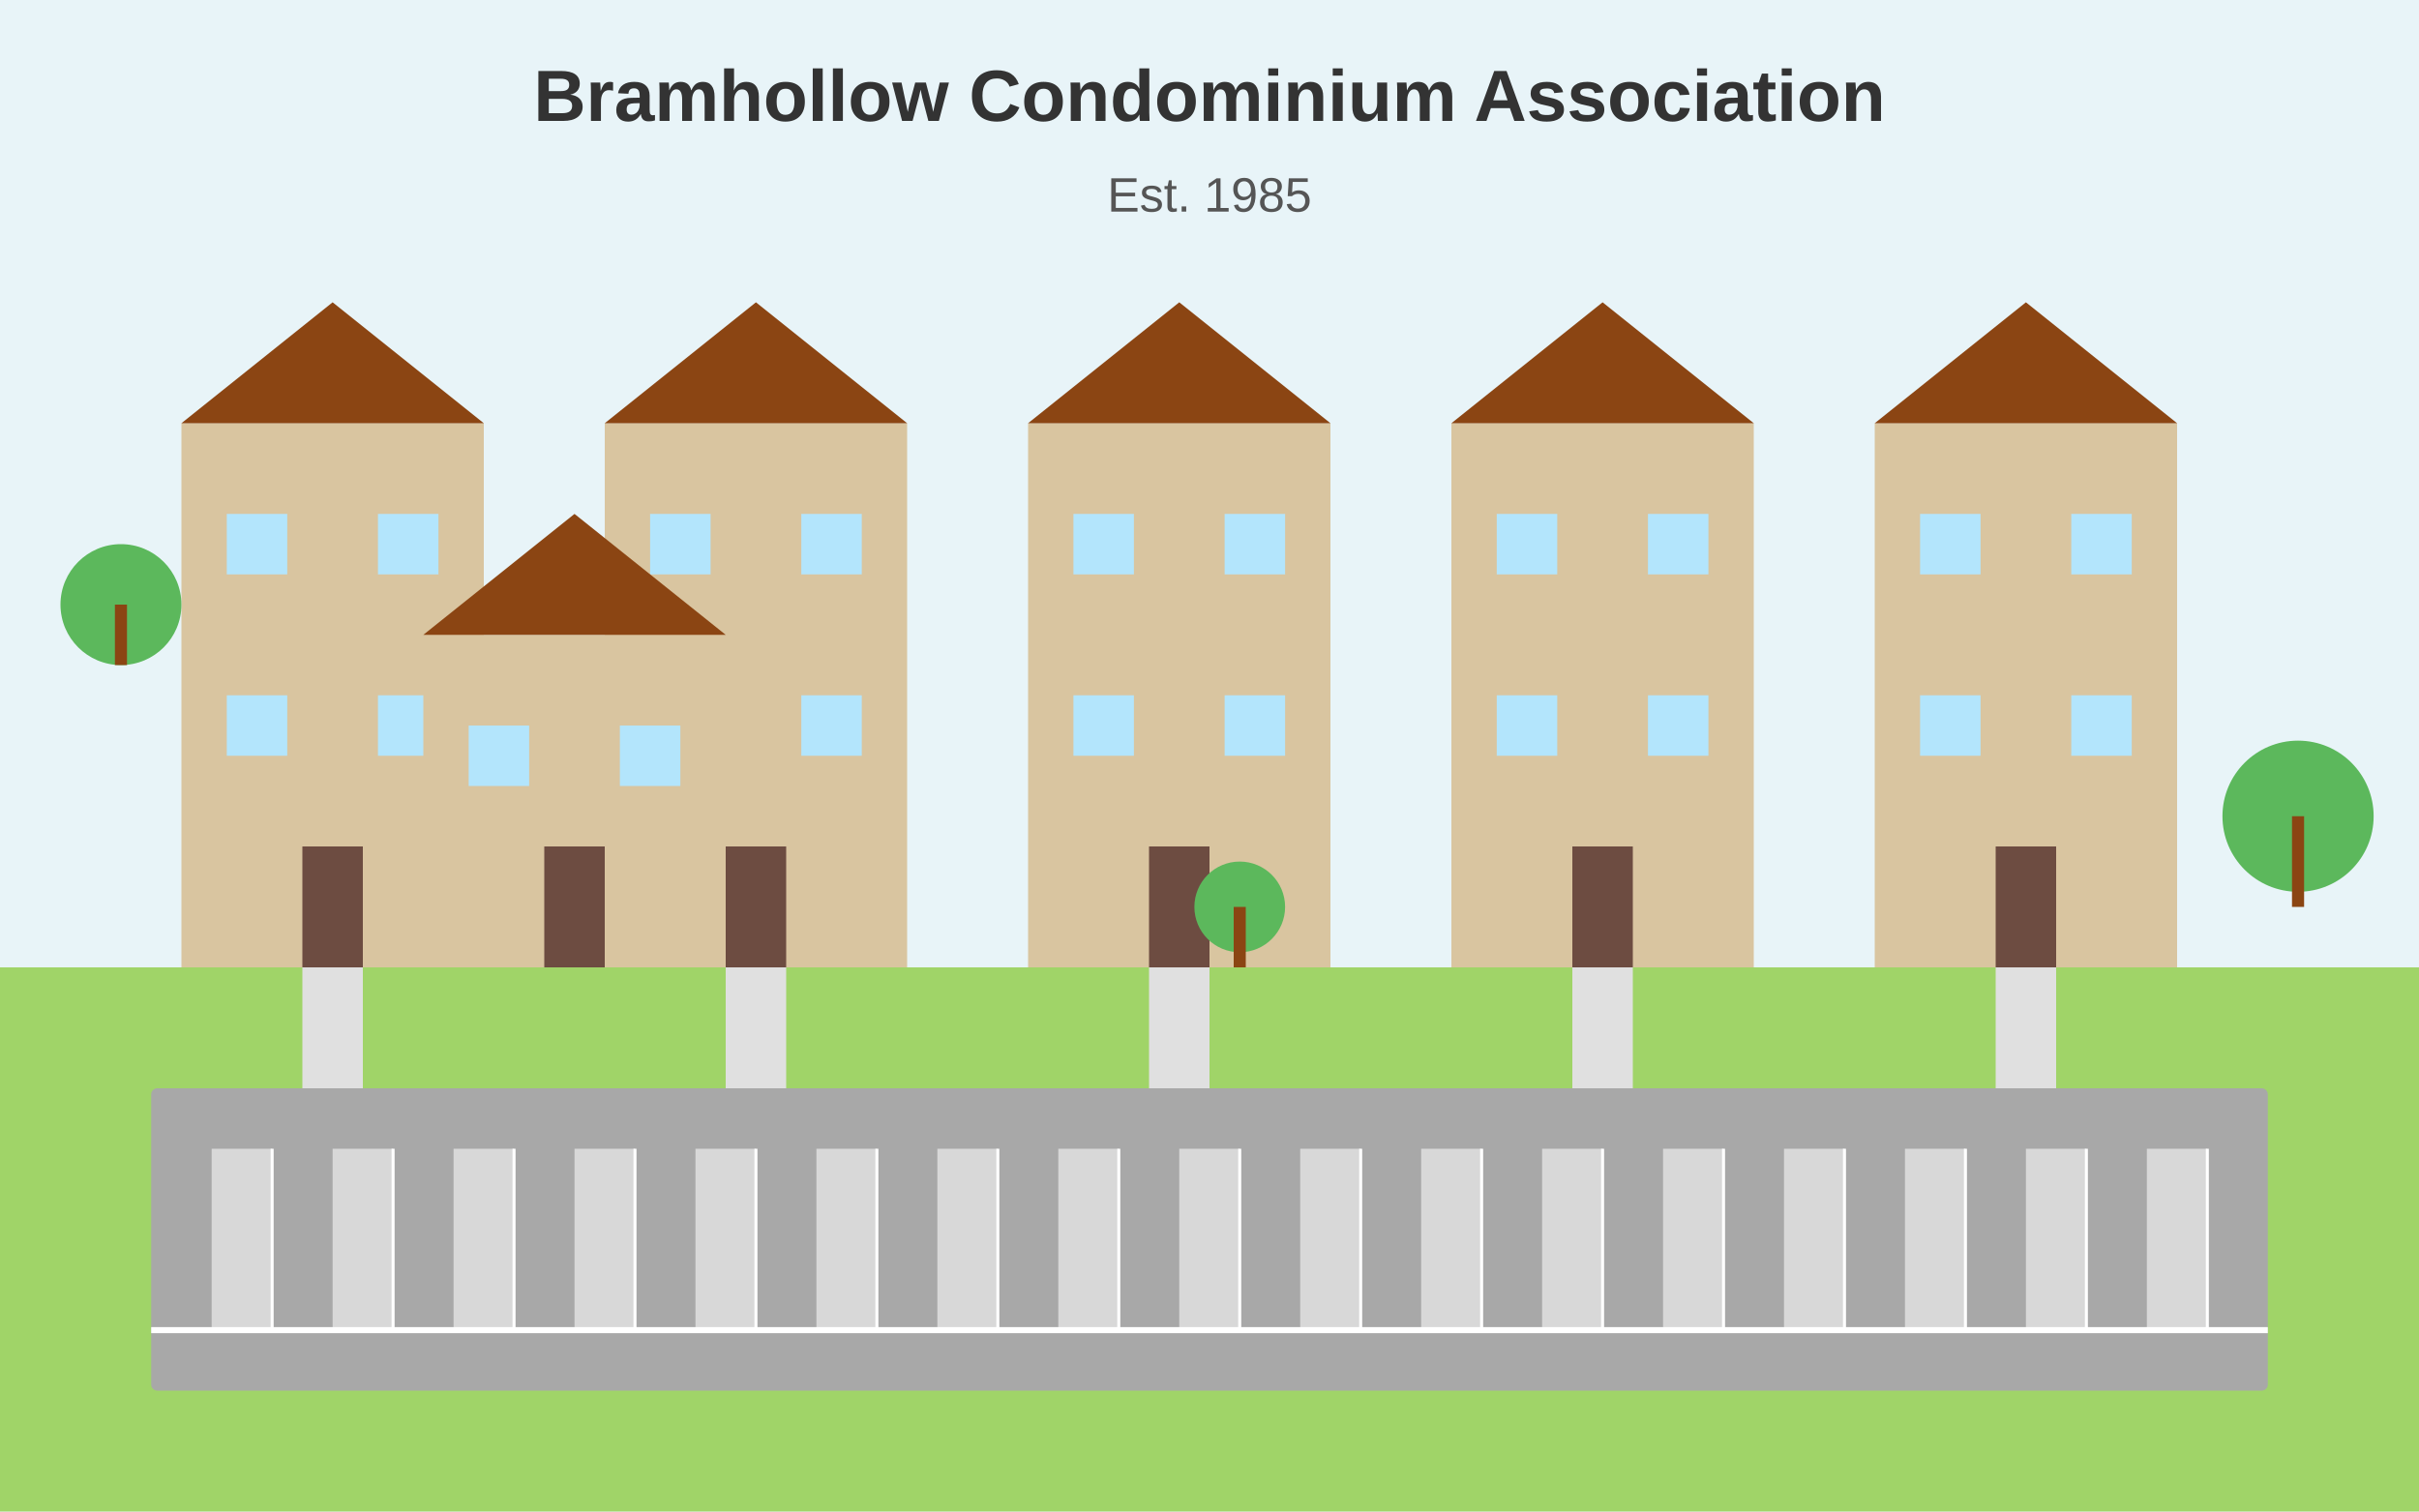
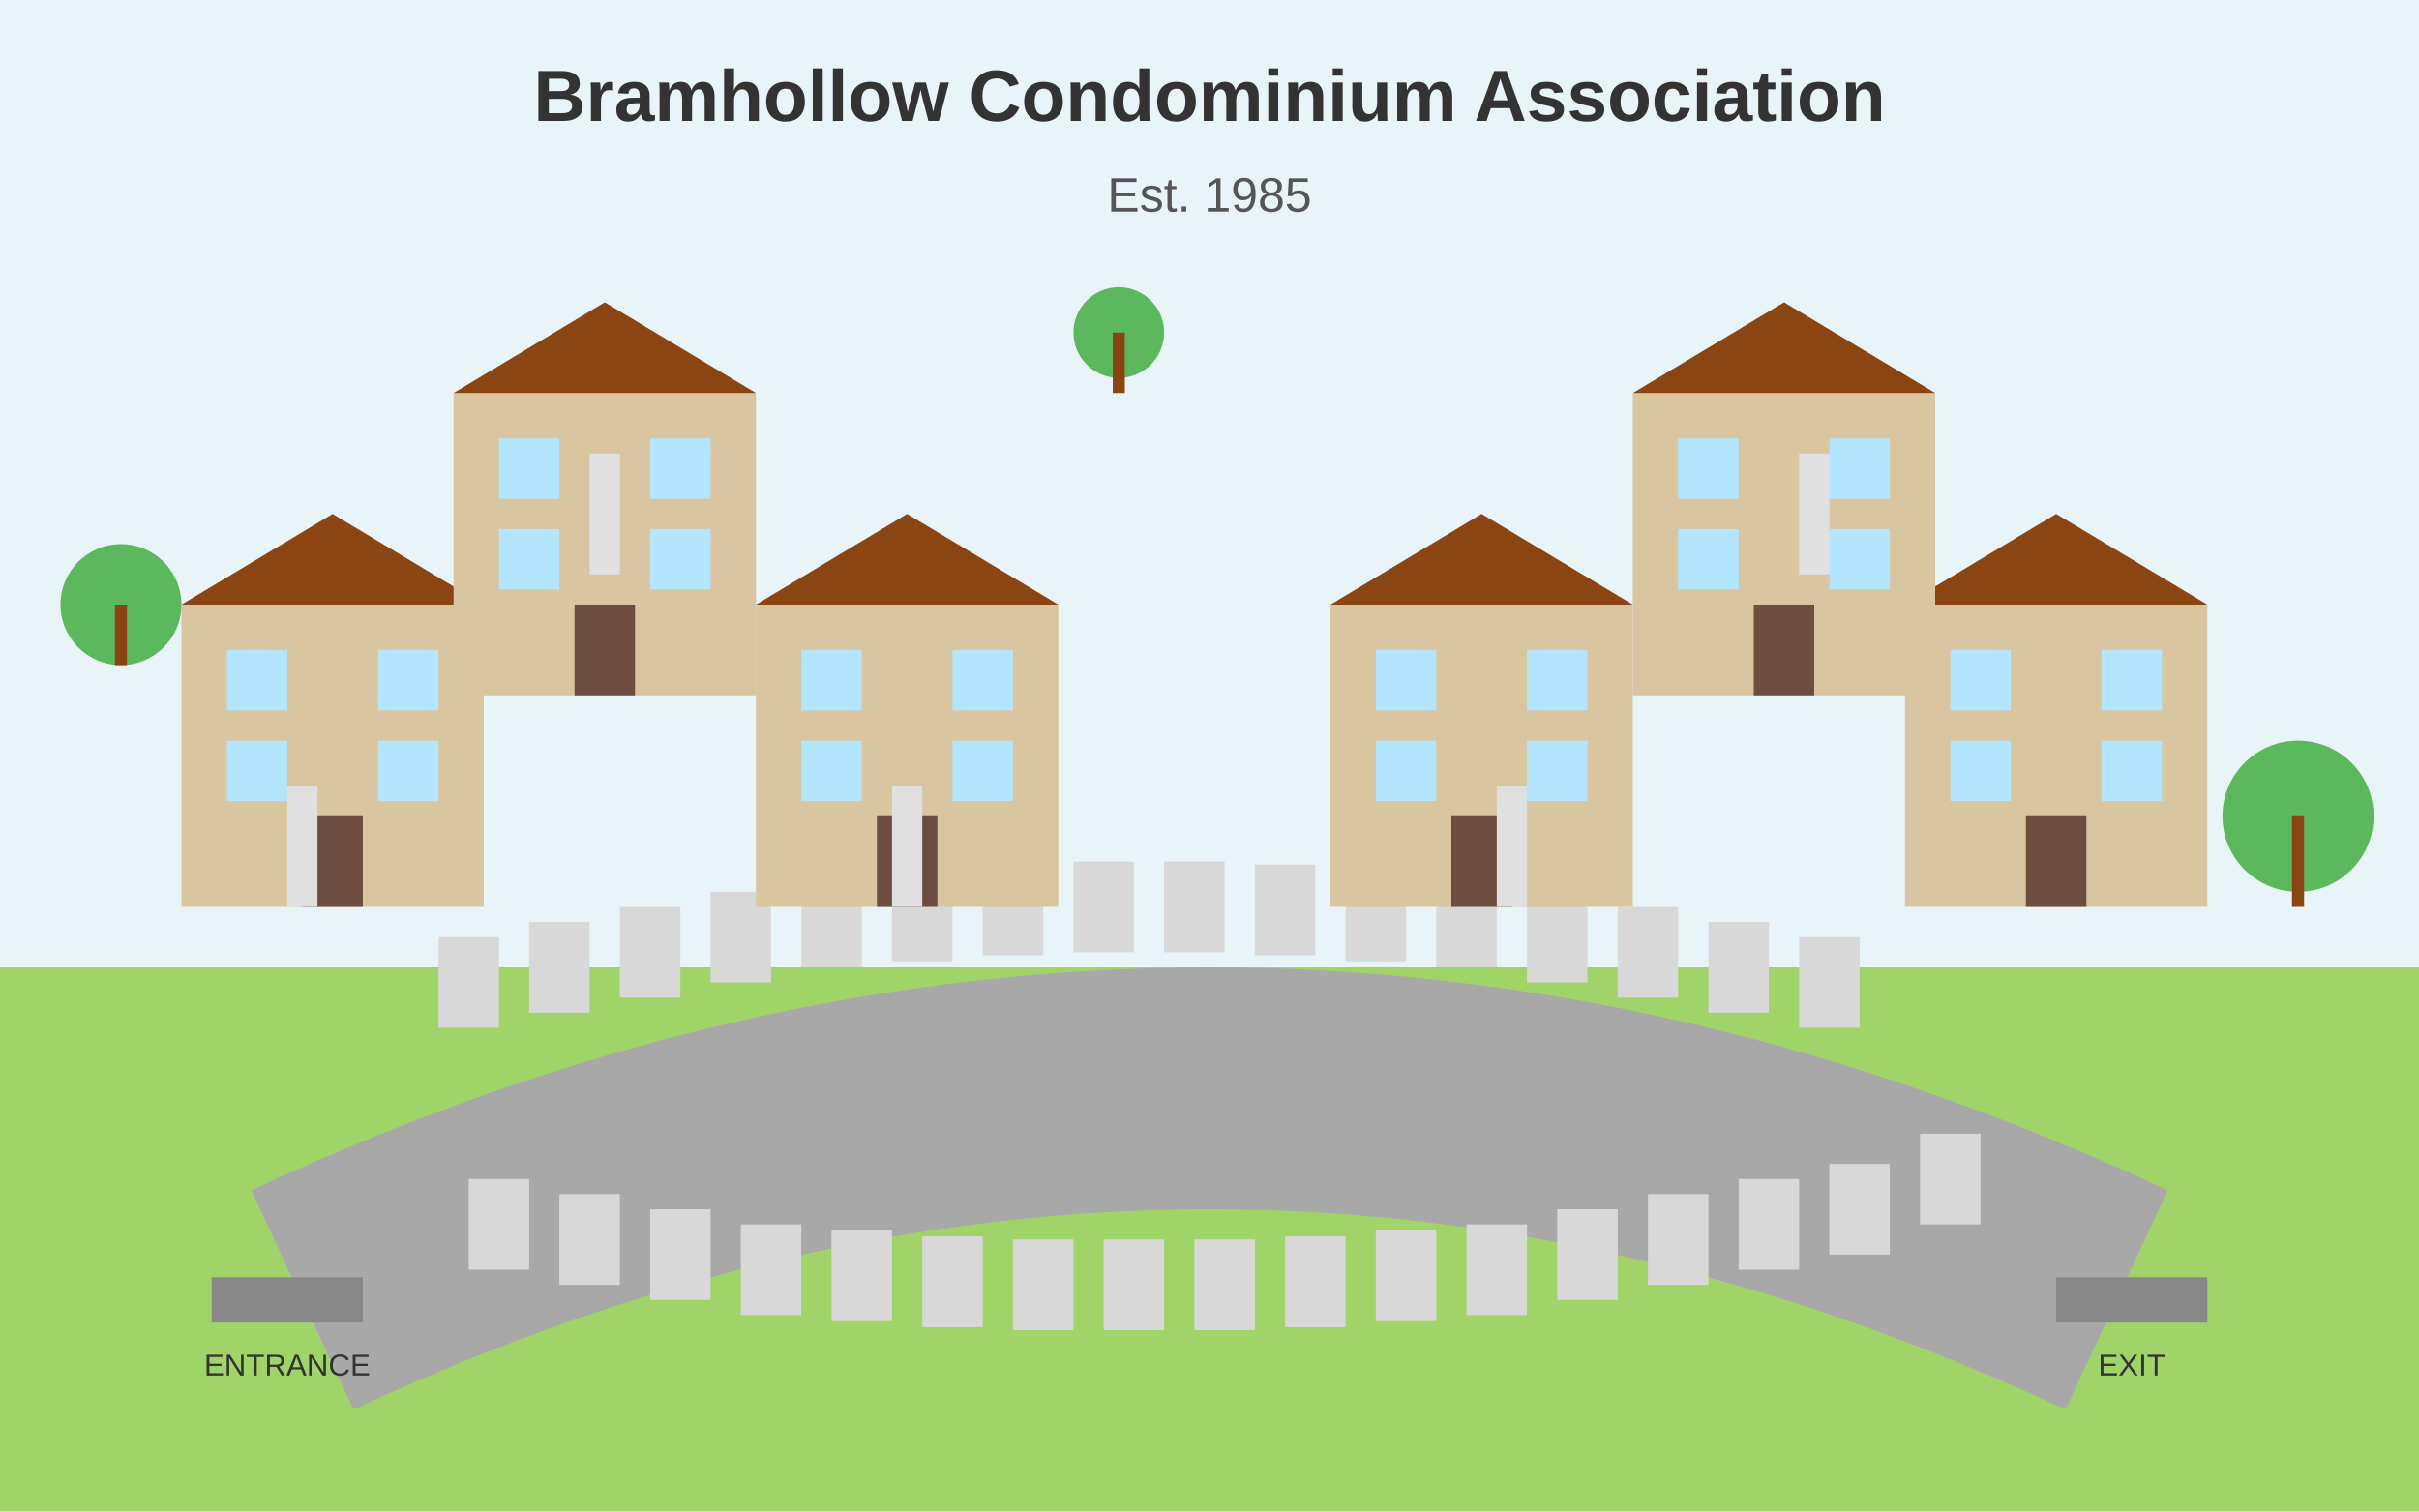
<svg xmlns="http://www.w3.org/2000/svg" width="800" height="500" viewBox="0 0 800 500">
  <rect width="800" height="500" fill="#e8f4f8" />
  <rect width="800" height="180" y="320" fill="#a0d468" />
-   <rect x="50" y="360" width="700" height="100" rx="2" fill="#a8a8a8" />
-   <rect x="70" y="380" width="20" height="60" fill="#d8d8d8" />
-   <rect x="110" y="380" width="20" height="60" fill="#d8d8d8" />
-   <rect x="150" y="380" width="20" height="60" fill="#d8d8d8" />
-   <rect x="190" y="380" width="20" height="60" fill="#d8d8d8" />
-   <rect x="230" y="380" width="20" height="60" fill="#d8d8d8" />
-   <rect x="270" y="380" width="20" height="60" fill="#d8d8d8" />
-   <rect x="310" y="380" width="20" height="60" fill="#d8d8d8" />
-   <rect x="350" y="380" width="20" height="60" fill="#d8d8d8" />
-   <rect x="390" y="380" width="20" height="60" fill="#d8d8d8" />
-   <rect x="430" y="380" width="20" height="60" fill="#d8d8d8" />
-   <rect x="470" y="380" width="20" height="60" fill="#d8d8d8" />
-   <rect x="510" y="380" width="20" height="60" fill="#d8d8d8" />
-   <rect x="550" y="380" width="20" height="60" fill="#d8d8d8" />
-   <rect x="590" y="380" width="20" height="60" fill="#d8d8d8" />
-   <rect x="630" y="380" width="20" height="60" fill="#d8d8d8" />
-   <rect x="670" y="380" width="20" height="60" fill="#d8d8d8" />
-   <rect x="710" y="380" width="20" height="60" fill="#d8d8d8" />
-   <g transform="translate(60, 100)">
-     <rect x="0" y="40" width="100" height="180" fill="#d9c5a0" />
-     <polygon points="0,40 50,0 100,40" fill="#8B4513" />
-     <rect x="40" y="180" width="20" height="40" fill="#6d4c41" />
-     <rect x="15" y="70" width="20" height="20" fill="#b3e5fc" />
-     <rect x="65" y="70" width="20" height="20" fill="#b3e5fc" />
-     <rect x="15" y="130" width="20" height="20" fill="#b3e5fc" />
-     <rect x="65" y="130" width="20" height="20" fill="#b3e5fc" />
+   <text x="400" y="40" font-family="Arial" font-size="24" text-anchor="middle" font-weight="bold" fill="#333">Bramhollow Condominium Association</text>
+   <text x="400" y="70" font-family="Arial" font-size="16" text-anchor="middle" fill="#555">Est. 1985</text>
+   <path d="M100,430 Q400,290 700,430" stroke="#a8a8a8" stroke-width="80" fill="none" />
+   <rect x="145" y="310" width="20" height="30" fill="#d8d8d8" />
+   <rect x="175" y="305" width="20" height="30" fill="#d8d8d8" />
+   <rect x="205" y="300" width="20" height="30" fill="#d8d8d8" />
+   <rect x="235" y="295" width="20" height="30" fill="#d8d8d8" />
+   <rect x="265" y="290" width="20" height="30" fill="#d8d8d8" />
+   <rect x="295" y="288" width="20" height="30" fill="#d8d8d8" />
+   <rect x="325" y="286" width="20" height="30" fill="#d8d8d8" />
+   <rect x="355" y="285" width="20" height="30" fill="#d8d8d8" />
+   <rect x="385" y="285" width="20" height="30" fill="#d8d8d8" />
+   <rect x="415" y="286" width="20" height="30" fill="#d8d8d8" />
+   <rect x="445" y="288" width="20" height="30" fill="#d8d8d8" />
+   <rect x="475" y="290" width="20" height="30" fill="#d8d8d8" />
+   <rect x="505" y="295" width="20" height="30" fill="#d8d8d8" />
+   <rect x="535" y="300" width="20" height="30" fill="#d8d8d8" />
+   <rect x="565" y="305" width="20" height="30" fill="#d8d8d8" />
+   <rect x="595" y="310" width="20" height="30" fill="#d8d8d8" />
+   <rect x="155" y="390" width="20" height="30" fill="#d8d8d8" />
+   <rect x="185" y="395" width="20" height="30" fill="#d8d8d8" />
+   <rect x="215" y="400" width="20" height="30" fill="#d8d8d8" />
+   <rect x="245" y="405" width="20" height="30" fill="#d8d8d8" />
+   <rect x="275" y="407" width="20" height="30" fill="#d8d8d8" />
+   <rect x="305" y="409" width="20" height="30" fill="#d8d8d8" />
+   <rect x="335" y="410" width="20" height="30" fill="#d8d8d8" />
+   <rect x="365" y="410" width="20" height="30" fill="#d8d8d8" />
+   <rect x="395" y="410" width="20" height="30" fill="#d8d8d8" />
+   <rect x="425" y="409" width="20" height="30" fill="#d8d8d8" />
+   <rect x="455" y="407" width="20" height="30" fill="#d8d8d8" />
+   <rect x="485" y="405" width="20" height="30" fill="#d8d8d8" />
+   <rect x="515" y="400" width="20" height="30" fill="#d8d8d8" />
+   <rect x="545" y="395" width="20" height="30" fill="#d8d8d8" />
+   <rect x="575" y="390" width="20" height="30" fill="#d8d8d8" />
+   <rect x="605" y="385" width="20" height="30" fill="#d8d8d8" />
+   <rect x="635" y="375" width="20" height="30" fill="#d8d8d8" />
+   <path d="M70,430 L120,430" stroke="#888888" stroke-width="15" fill="none" />
+   <text x="95" y="455" font-family="Arial" font-size="10" text-anchor="middle" fill="#333">ENTRANCE</text>
+   <path d="M680,430 L730,430" stroke="#888888" stroke-width="15" fill="none" />
+   <text x="705" y="455" font-family="Arial" font-size="10" text-anchor="middle" fill="#333">EXIT</text>
+   <g transform="translate(60, 160)">
+     <rect x="0" y="40" width="100" height="100" fill="#d9c5a0" />
+     <polygon points="0,40 50,10 100,40" fill="#8B4513" />
+     <rect x="40" y="110" width="20" height="30" fill="#6d4c41" />
+     <rect x="15" y="55" width="20" height="20" fill="#b3e5fc" />
+     <rect x="65" y="55" width="20" height="20" fill="#b3e5fc" />
+     <rect x="15" y="85" width="20" height="20" fill="#b3e5fc" />
+     <rect x="65" y="85" width="20" height="20" fill="#b3e5fc" />
  </g>
-   <g transform="translate(200, 100)">
-     <rect x="0" y="40" width="100" height="180" fill="#d9c5a0" />
-     <polygon points="0,40 50,0 100,40" fill="#8B4513" />
-     <rect x="40" y="180" width="20" height="40" fill="#6d4c41" />
-     <rect x="15" y="70" width="20" height="20" fill="#b3e5fc" />
-     <rect x="65" y="70" width="20" height="20" fill="#b3e5fc" />
-     <rect x="15" y="130" width="20" height="20" fill="#b3e5fc" />
-     <rect x="65" y="130" width="20" height="20" fill="#b3e5fc" />
+   <g transform="translate(250, 160)">
+     <rect x="0" y="40" width="100" height="100" fill="#d9c5a0" />
+     <polygon points="0,40 50,10 100,40" fill="#8B4513" />
+     <rect x="40" y="110" width="20" height="30" fill="#6d4c41" />
+     <rect x="15" y="55" width="20" height="20" fill="#b3e5fc" />
+     <rect x="65" y="55" width="20" height="20" fill="#b3e5fc" />
+     <rect x="15" y="85" width="20" height="20" fill="#b3e5fc" />
+     <rect x="65" y="85" width="20" height="20" fill="#b3e5fc" />
  </g>
-   <g transform="translate(340, 100)">
-     <rect x="0" y="40" width="100" height="180" fill="#d9c5a0" />
-     <polygon points="0,40 50,0 100,40" fill="#8B4513" />
-     <rect x="40" y="180" width="20" height="40" fill="#6d4c41" />
-     <rect x="15" y="70" width="20" height="20" fill="#b3e5fc" />
-     <rect x="65" y="70" width="20" height="20" fill="#b3e5fc" />
-     <rect x="15" y="130" width="20" height="20" fill="#b3e5fc" />
-     <rect x="65" y="130" width="20" height="20" fill="#b3e5fc" />
+   <g transform="translate(440, 160)">
+     <rect x="0" y="40" width="100" height="100" fill="#d9c5a0" />
+     <polygon points="0,40 50,10 100,40" fill="#8B4513" />
+     <rect x="40" y="110" width="20" height="30" fill="#6d4c41" />
+     <rect x="15" y="55" width="20" height="20" fill="#b3e5fc" />
+     <rect x="65" y="55" width="20" height="20" fill="#b3e5fc" />
+     <rect x="15" y="85" width="20" height="20" fill="#b3e5fc" />
+     <rect x="65" y="85" width="20" height="20" fill="#b3e5fc" />
  </g>
-   <g transform="translate(480, 100)">
-     <rect x="0" y="40" width="100" height="180" fill="#d9c5a0" />
-     <polygon points="0,40 50,0 100,40" fill="#8B4513" />
-     <rect x="40" y="180" width="20" height="40" fill="#6d4c41" />
-     <rect x="15" y="70" width="20" height="20" fill="#b3e5fc" />
-     <rect x="65" y="70" width="20" height="20" fill="#b3e5fc" />
-     <rect x="15" y="130" width="20" height="20" fill="#b3e5fc" />
-     <rect x="65" y="130" width="20" height="20" fill="#b3e5fc" />
+   <g transform="translate(630, 160)">
+     <rect x="0" y="40" width="100" height="100" fill="#d9c5a0" />
+     <polygon points="0,40 50,10 100,40" fill="#8B4513" />
+     <rect x="40" y="110" width="20" height="30" fill="#6d4c41" />
+     <rect x="15" y="55" width="20" height="20" fill="#b3e5fc" />
+     <rect x="65" y="55" width="20" height="20" fill="#b3e5fc" />
+     <rect x="15" y="85" width="20" height="20" fill="#b3e5fc" />
+     <rect x="65" y="85" width="20" height="20" fill="#b3e5fc" />
  </g>
-   <g transform="translate(620, 100)">
-     <rect x="0" y="40" width="100" height="180" fill="#d9c5a0" />
-     <polygon points="0,40 50,0 100,40" fill="#8B4513" />
-     <rect x="40" y="180" width="20" height="40" fill="#6d4c41" />
-     <rect x="15" y="70" width="20" height="20" fill="#b3e5fc" />
-     <rect x="65" y="70" width="20" height="20" fill="#b3e5fc" />
-     <rect x="15" y="130" width="20" height="20" fill="#b3e5fc" />
-     <rect x="65" y="130" width="20" height="20" fill="#b3e5fc" />
+   <g transform="translate(150, 90)">
+     <rect x="0" y="40" width="100" height="100" fill="#d9c5a0" />
+     <polygon points="0,40 50,10 100,40" fill="#8B4513" />
+     <rect x="40" y="110" width="20" height="30" fill="#6d4c41" />
+     <rect x="15" y="55" width="20" height="20" fill="#b3e5fc" />
+     <rect x="65" y="55" width="20" height="20" fill="#b3e5fc" />
+     <rect x="15" y="85" width="20" height="20" fill="#b3e5fc" />
+     <rect x="65" y="85" width="20" height="20" fill="#b3e5fc" />
  </g>
-   <g transform="translate(140, 170)">
-     <rect x="0" y="40" width="100" height="110" fill="#d9c5a0" />
-     <polygon points="0,40 50,0 100,40" fill="#8B4513" />
-     <rect x="40" y="110" width="20" height="40" fill="#6d4c41" />
-     <rect x="15" y="70" width="20" height="20" fill="#b3e5fc" />
-     <rect x="65" y="70" width="20" height="20" fill="#b3e5fc" />
+   <g transform="translate(540, 90)">
+     <rect x="0" y="40" width="100" height="100" fill="#d9c5a0" />
+     <polygon points="0,40 50,10 100,40" fill="#8B4513" />
+     <rect x="40" y="110" width="20" height="30" fill="#6d4c41" />
+     <rect x="15" y="55" width="20" height="20" fill="#b3e5fc" />
+     <rect x="65" y="55" width="20" height="20" fill="#b3e5fc" />
+     <rect x="15" y="85" width="20" height="20" fill="#b3e5fc" />
+     <rect x="65" y="85" width="20" height="20" fill="#b3e5fc" />
  </g>
  <g transform="translate(30, 180)">
    <ellipse cx="10" cy="20" rx="20" ry="20" fill="#5cb85c" />
-     <rect x="8" y="20" width="4" height="20" fill="#8B4513" />
-   </g>
-   <g transform="translate(400, 280)">
-     <ellipse cx="10" cy="20" rx="15" ry="15" fill="#5cb85c" />
    <rect x="8" y="20" width="4" height="20" fill="#8B4513" />
  </g>
  <g transform="translate(750, 250)">
    <ellipse cx="10" cy="20" rx="25" ry="25" fill="#5cb85c" />
    <rect x="8" y="20" width="4" height="30" fill="#8B4513" />
  </g>
-   <rect x="100" y="320" width="20" height="40" fill="#e0e0e0" />
-   <rect x="240" y="320" width="20" height="40" fill="#e0e0e0" />
-   <rect x="380" y="320" width="20" height="40" fill="#e0e0e0" />
-   <rect x="520" y="320" width="20" height="40" fill="#e0e0e0" />
-   <rect x="660" y="320" width="20" height="40" fill="#e0e0e0" />
-   <line x1="50" y1="440" x2="750" y2="440" style="stroke:#ffffff;stroke-width:2" />
-   <line x1="90" y1="380" x2="90" y2="440" style="stroke:#ffffff;stroke-width:1" />
-   <line x1="130" y1="380" x2="130" y2="440" style="stroke:#ffffff;stroke-width:1" />
-   <line x1="170" y1="380" x2="170" y2="440" style="stroke:#ffffff;stroke-width:1" />
-   <line x1="210" y1="380" x2="210" y2="440" style="stroke:#ffffff;stroke-width:1" />
-   <line x1="250" y1="380" x2="250" y2="440" style="stroke:#ffffff;stroke-width:1" />
-   <line x1="290" y1="380" x2="290" y2="440" style="stroke:#ffffff;stroke-width:1" />
-   <line x1="330" y1="380" x2="330" y2="440" style="stroke:#ffffff;stroke-width:1" />
-   <line x1="370" y1="380" x2="370" y2="440" style="stroke:#ffffff;stroke-width:1" />
-   <line x1="410" y1="380" x2="410" y2="440" style="stroke:#ffffff;stroke-width:1" />
-   <line x1="450" y1="380" x2="450" y2="440" style="stroke:#ffffff;stroke-width:1" />
-   <line x1="490" y1="380" x2="490" y2="440" style="stroke:#ffffff;stroke-width:1" />
-   <line x1="530" y1="380" x2="530" y2="440" style="stroke:#ffffff;stroke-width:1" />
-   <line x1="570" y1="380" x2="570" y2="440" style="stroke:#ffffff;stroke-width:1" />
-   <line x1="610" y1="380" x2="610" y2="440" style="stroke:#ffffff;stroke-width:1" />
-   <line x1="650" y1="380" x2="650" y2="440" style="stroke:#ffffff;stroke-width:1" />
-   <line x1="690" y1="380" x2="690" y2="440" style="stroke:#ffffff;stroke-width:1" />
-   <line x1="730" y1="380" x2="730" y2="440" style="stroke:#ffffff;stroke-width:1" />
-   <text x="400" y="40" font-family="Arial" font-size="24" text-anchor="middle" font-weight="bold" fill="#333">Bramhollow Condominium Association</text>
-   <text x="400" y="70" font-family="Arial" font-size="16" text-anchor="middle" fill="#555">Est. 1985</text>
+   <g transform="translate(360, 90)">
+     <ellipse cx="10" cy="20" rx="15" ry="15" fill="#5cb85c" />
+     <rect x="8" y="20" width="4" height="20" fill="#8B4513" />
+   </g>
+   <path d="M100,300 L100,260" stroke="#e0e0e0" stroke-width="10" fill="none" />
+   <path d="M300,300 L300,260" stroke="#e0e0e0" stroke-width="10" fill="none" />
+   <path d="M500,300 L500,260" stroke="#e0e0e0" stroke-width="10" fill="none" />
+   <path d="M200,190 L200,150" stroke="#e0e0e0" stroke-width="10" fill="none" />
+   <path d="M600,190 L600,150" stroke="#e0e0e0" stroke-width="10" fill="none" />
</svg>
